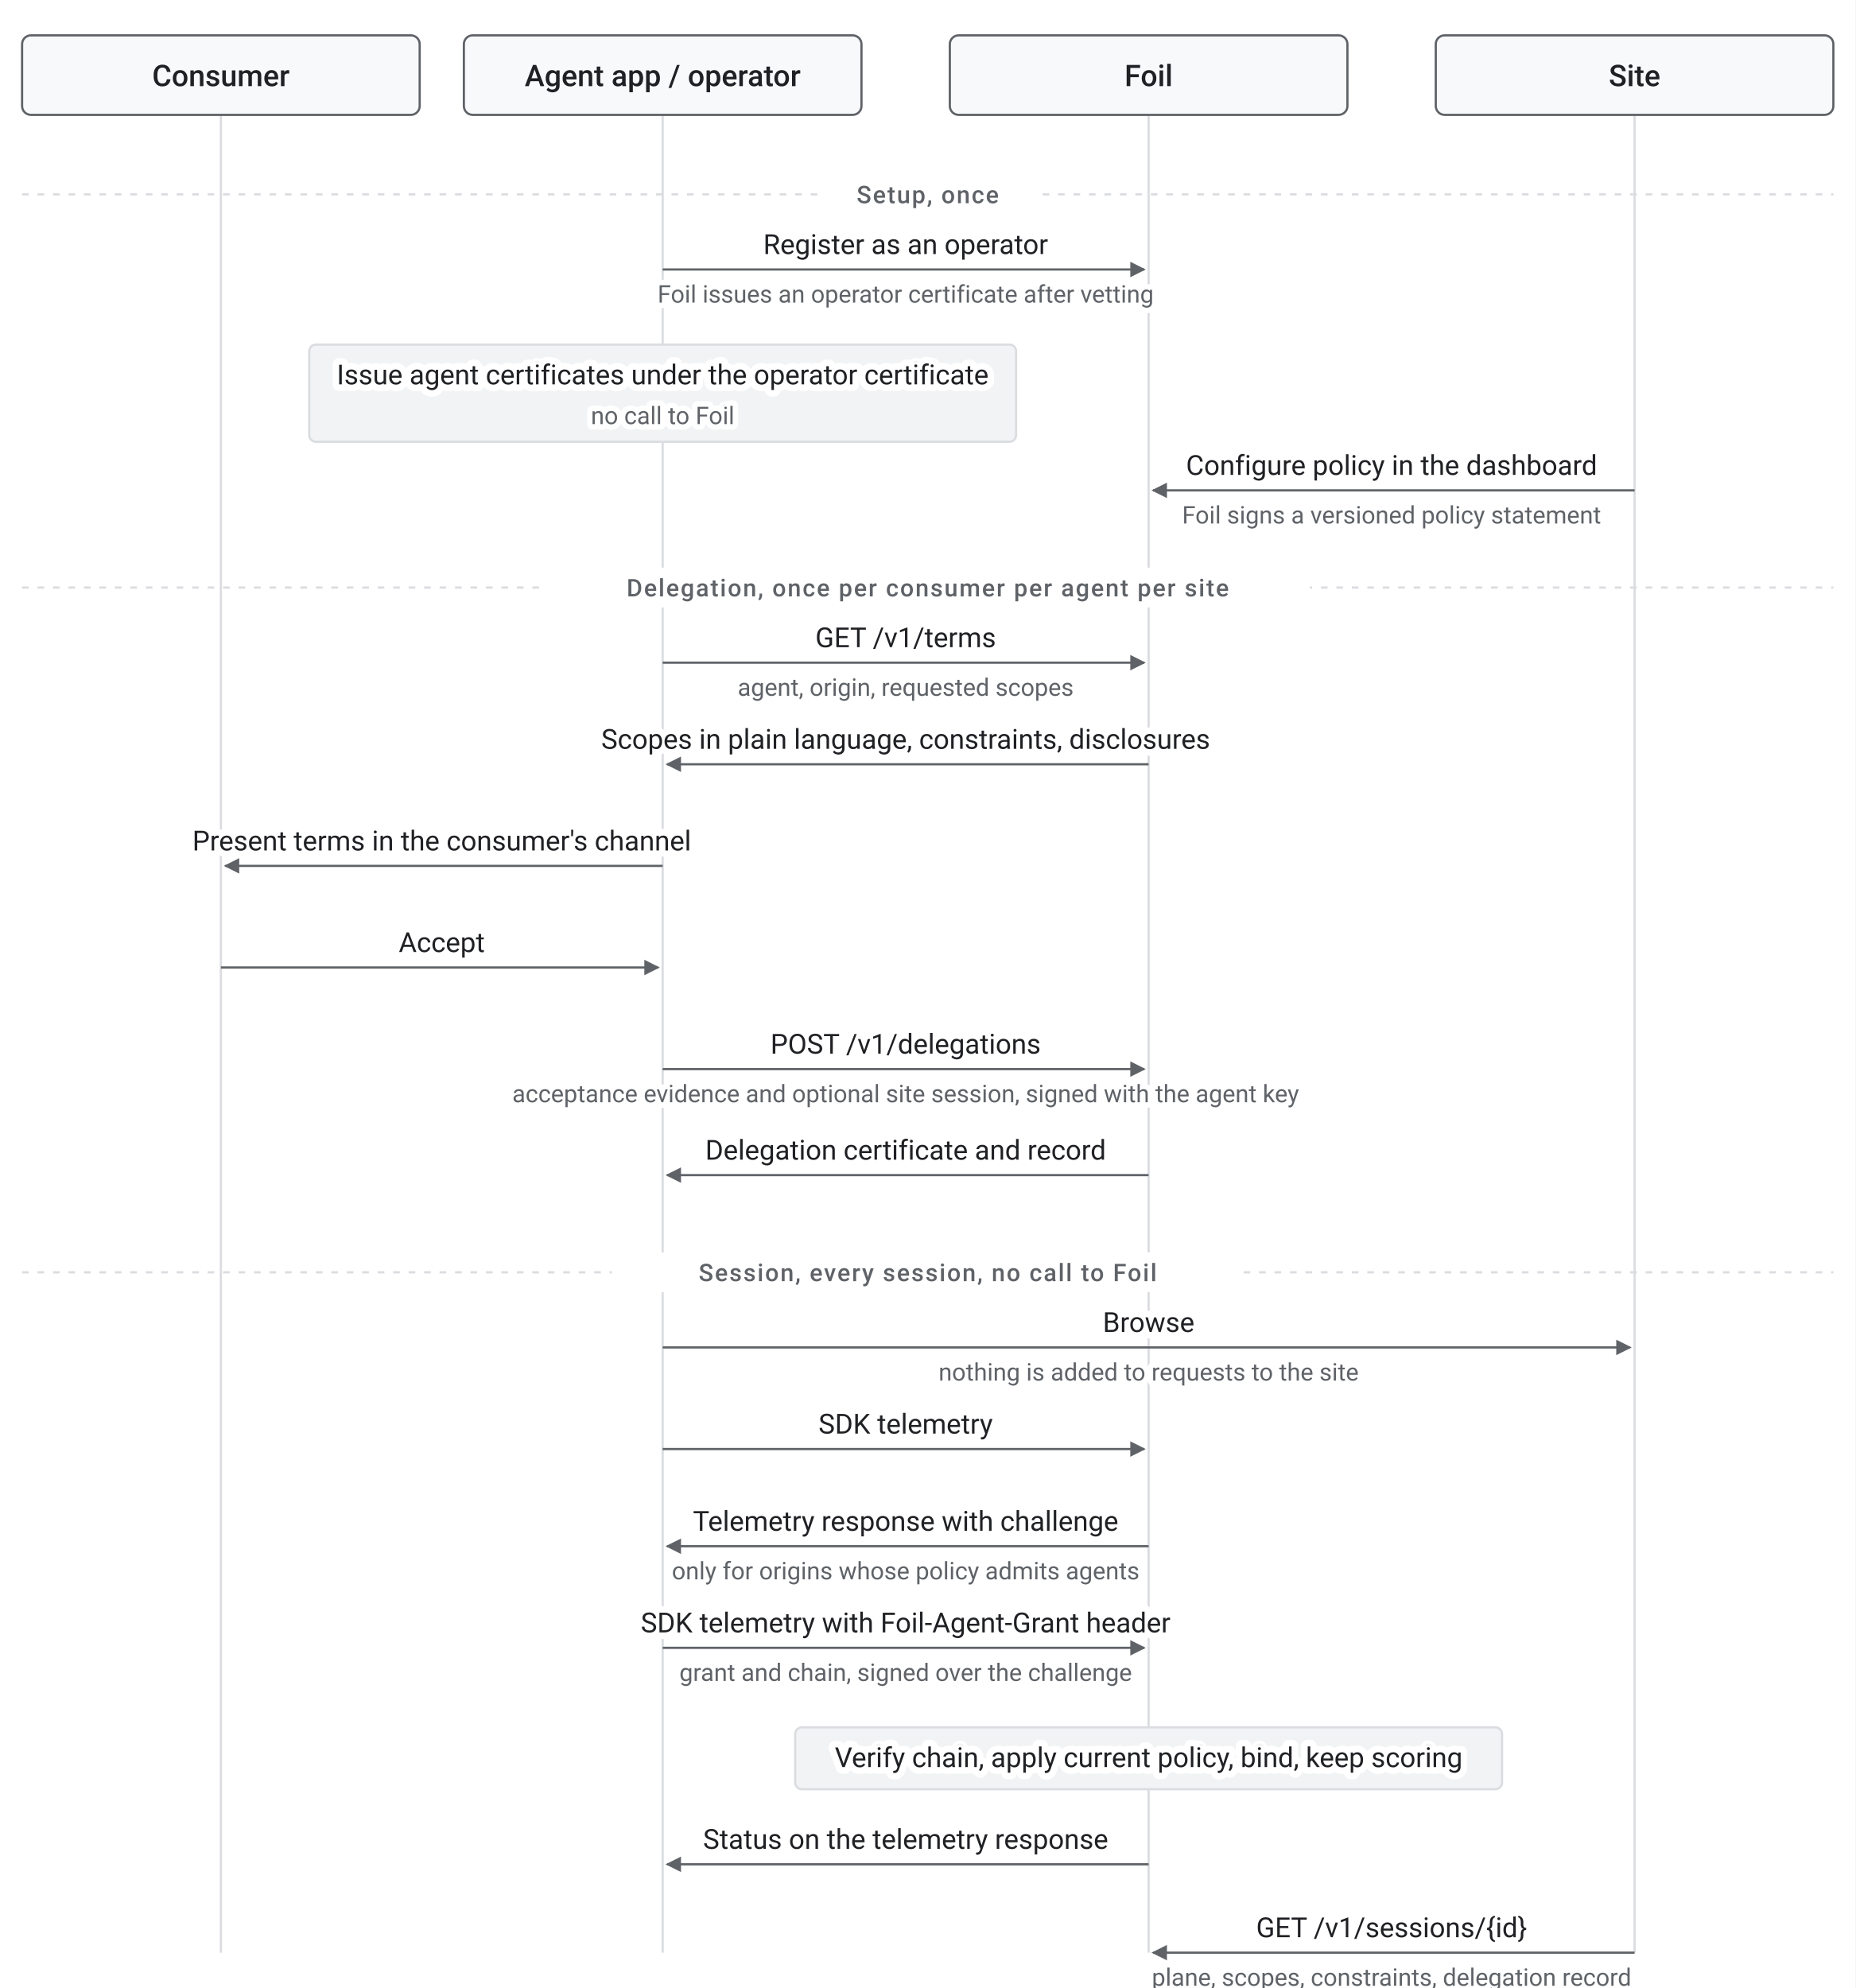
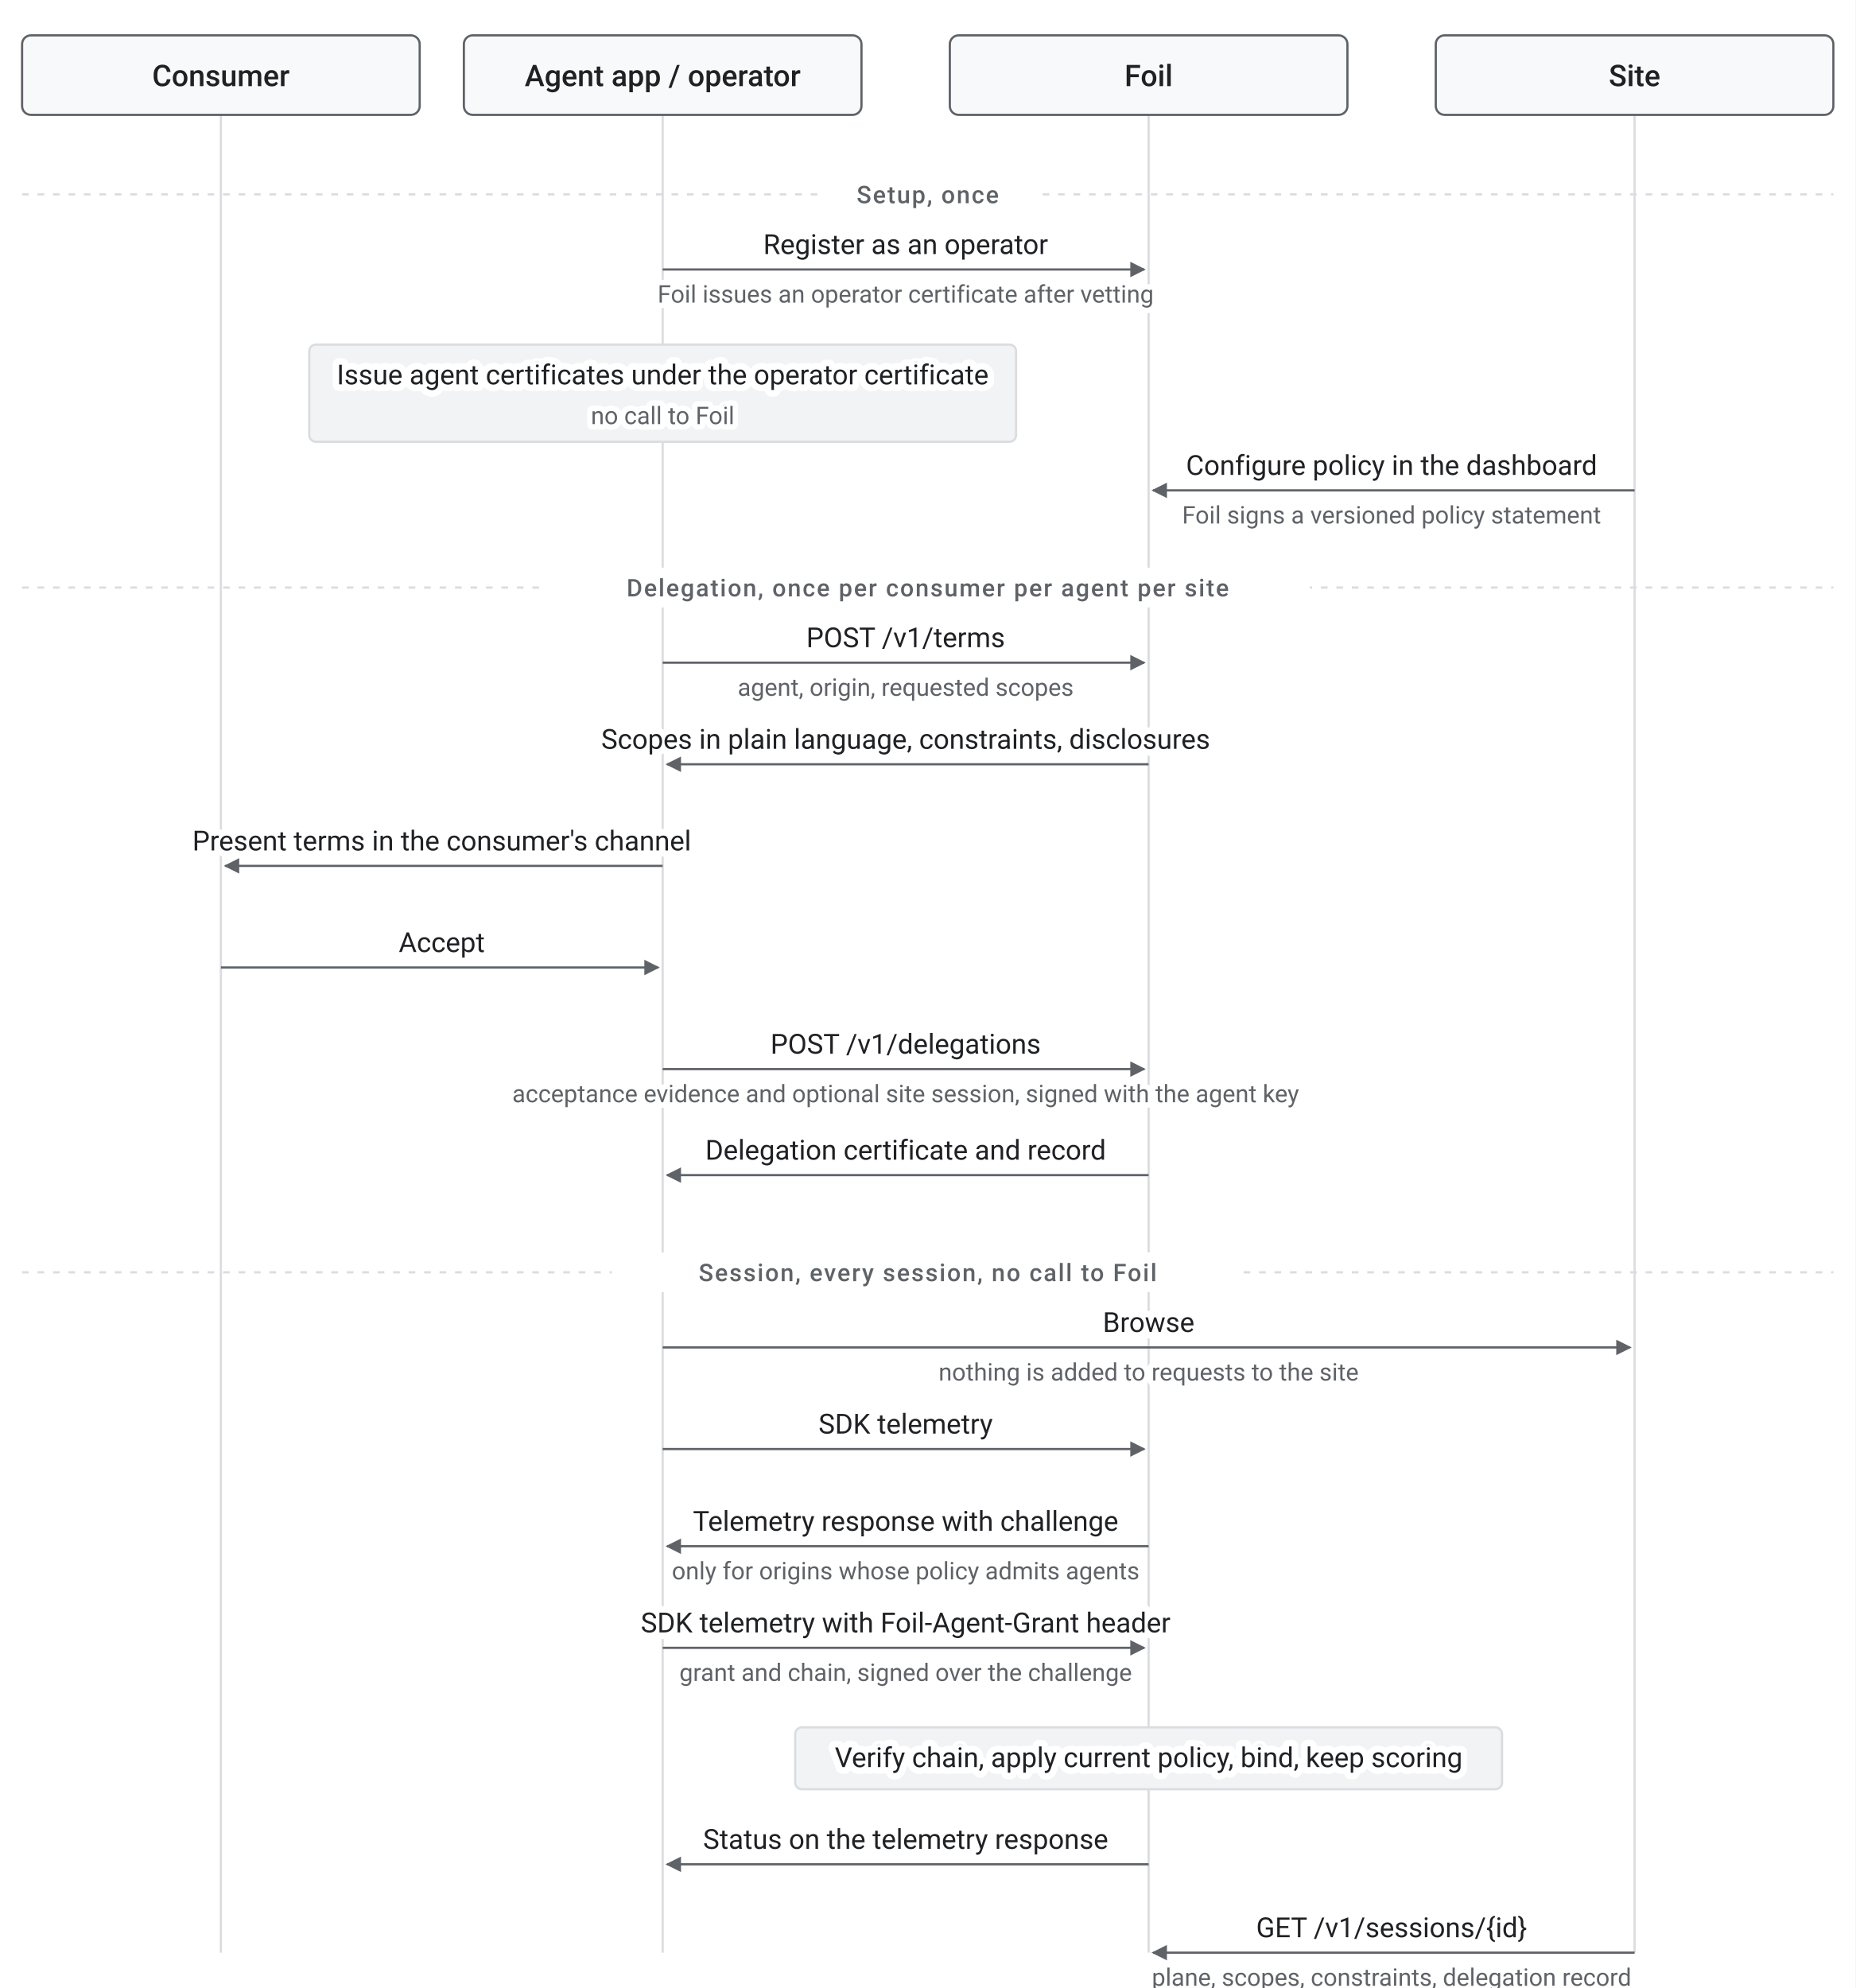
<svg xmlns="http://www.w3.org/2000/svg" viewBox="0 0 840 900" role="img" aria-label="Sequence of the protocol lifecycle">
  <style>
  svg { font-family: Roboto, Helvetica, Arial, sans-serif; }
  .lane { stroke: #DADCE0; stroke-width: 1; }
  .box { fill: #F8F9FA; stroke: #5F6368; stroke-width: 1; }
  .boxlbl { font-size: 13.5px; font-weight: 500; fill: #202124; }
  .msg { stroke: #5F6368; stroke-width: 1; }
  .mk { fill: #5F6368; }
  .lbl { font-size: 12.5px; fill: #202124; paint-order: stroke; stroke: #FFFFFF; stroke-width: 6px; stroke-linejoin: round; }
  .note { font-size: 11px; fill: #5F6368; paint-order: stroke; stroke: #FFFFFF; stroke-width: 5px; stroke-linejoin: round; }
  .phase { stroke: #DADCE0; stroke-dasharray: 3 4; }
  .phasebg { fill: #FFFFFF; }
  .phaselbl { font-size: 11px; letter-spacing: 0.06em; text-transform: uppercase; fill: #5F6368; font-weight: 500; }
  .selfbox { fill: #F1F3F4; stroke: #DADCE0; }
  .cbox { fill: #F8F9FA; stroke: #5F6368; }
  .cbox.root { fill: #E8F0FE; stroke: #1A73E8; }
  .ctitle { font-size: 13.5px; font-weight: 500; fill: #202124; }
  .cline { font-size: 11.5px; fill: #3C4043; }
  .clink { stroke: #5F6368; stroke-width: 1; }
</style>
  <rect width="100%" height="100%" fill="#FFFFFF" />
  <defs>
    <marker id="ah" viewBox="0 0 10 10" refX="9" refY="5" markerWidth="7" markerHeight="7" orient="auto">
      <path class="mk" d="M0,0 L10,5 L0,10 z" />
    </marker>
  </defs>
  <line class="lane" x1="100" y1="52" x2="100" y2="884" />
  <line class="lane" x1="300" y1="52" x2="300" y2="884" />
  <line class="lane" x1="520" y1="52" x2="520" y2="884" />
  <line class="lane" x1="740" y1="52" x2="740" y2="884" />
  <rect class="box" x="10" y="16" width="180" height="36" rx="4" />
  <text class="boxlbl" x="100" y="39" text-anchor="middle">Consumer</text>
  <rect class="box" x="210" y="16" width="180" height="36" rx="4" />
  <text class="boxlbl" x="300" y="39" text-anchor="middle">Agent app / operator</text>
  <rect class="box" x="430" y="16" width="180" height="36" rx="4" />
  <text class="boxlbl" x="520" y="39" text-anchor="middle">Foil</text>
  <rect class="box" x="650" y="16" width="180" height="36" rx="4" />
  <text class="boxlbl" x="740" y="39" text-anchor="middle">Site</text>
  <line class="phase" x1="10" y1="88" x2="830" y2="88" />
  <rect class="phasebg" x="373" y="79" width="95" height="18" />
  <text class="phaselbl" x="420.0" y="92" text-anchor="middle">Setup, once</text>
  <line class="msg" x1="300" y1="122" x2="518" y2="122" marker-end="url(#ah)" />
  <text class="lbl" x="410.0" y="115" text-anchor="middle">Register as an operator</text>
  <text class="note" x="410.0" y="137" text-anchor="middle">Foil issues an operator certificate after vetting</text>
  <rect class="selfbox" x="140.0" y="156" width="320" height="44" rx="3" />
  <text class="lbl" x="300" y="174" text-anchor="middle">Issue agent certificates under the operator certificate</text>
  <text class="note" x="300" y="192" text-anchor="middle">no call to Foil</text>
  <line class="msg" x1="740" y1="222" x2="522" y2="222" marker-end="url(#ah)" />
  <text class="lbl" x="630.0" y="215" text-anchor="middle">Configure policy in the dashboard</text>
  <text class="note" x="630.0" y="237" text-anchor="middle">Foil signs a versioned policy statement</text>
  <line class="phase" x1="10" y1="266" x2="830" y2="266" />
  <rect class="phasebg" x="247" y="257" width="346" height="18" />
  <text class="phaselbl" x="420.0" y="270" text-anchor="middle">Delegation, once per consumer per agent per site</text>
  <line class="msg" x1="300" y1="300" x2="518" y2="300" marker-end="url(#ah)" />
-   <text class="lbl" x="410.0" y="293" text-anchor="middle">GET /v1/terms</text>
+   <text class="lbl" x="410.0" y="293" text-anchor="middle">POST /v1/terms</text>
  <text class="note" x="410.0" y="315" text-anchor="middle">agent, origin, requested scopes</text>
  <line class="msg" x1="520" y1="346" x2="302" y2="346" marker-end="url(#ah)" />
  <text class="lbl" x="410.0" y="339" text-anchor="middle">Scopes in plain language, constraints, disclosures</text>
  <line class="msg" x1="300" y1="392" x2="102" y2="392" marker-end="url(#ah)" />
  <text class="lbl" x="200.0" y="385" text-anchor="middle">Present terms in the consumer's channel</text>
  <line class="msg" x1="100" y1="438" x2="298" y2="438" marker-end="url(#ah)" />
  <text class="lbl" x="200.0" y="431" text-anchor="middle">Accept</text>
  <line class="msg" x1="300" y1="484" x2="518" y2="484" marker-end="url(#ah)" />
  <text class="lbl" x="410.0" y="477" text-anchor="middle">POST /v1/delegations</text>
  <text class="note" x="410.0" y="499" text-anchor="middle">acceptance evidence and optional site session, signed with the agent key</text>
  <line class="msg" x1="520" y1="532" x2="302" y2="532" marker-end="url(#ah)" />
  <text class="lbl" x="410.0" y="525" text-anchor="middle">Delegation certificate and record</text>
  <line class="phase" x1="10" y1="576" x2="830" y2="576" />
  <rect class="phasebg" x="277" y="567" width="285" height="18" />
  <text class="phaselbl" x="420.0" y="580" text-anchor="middle">Session, every session, no call to Foil</text>
  <line class="msg" x1="300" y1="610" x2="738" y2="610" marker-end="url(#ah)" />
  <text class="lbl" x="520.0" y="603" text-anchor="middle">Browse</text>
  <text class="note" x="520.0" y="625" text-anchor="middle">nothing is added to requests to the site</text>
  <line class="msg" x1="300" y1="656" x2="518" y2="656" marker-end="url(#ah)" />
  <text class="lbl" x="410.0" y="649" text-anchor="middle">SDK telemetry</text>
  <line class="msg" x1="520" y1="700" x2="302" y2="700" marker-end="url(#ah)" />
  <text class="lbl" x="410.0" y="693" text-anchor="middle">Telemetry response with challenge</text>
  <text class="note" x="410.0" y="715" text-anchor="middle">only for origins whose policy admits agents</text>
  <line class="msg" x1="300" y1="746" x2="518" y2="746" marker-end="url(#ah)" />
  <text class="lbl" x="410.0" y="739" text-anchor="middle">SDK telemetry with Foil-Agent-Grant header</text>
  <text class="note" x="410.0" y="761" text-anchor="middle">grant and chain, signed over the challenge</text>
  <rect class="selfbox" x="360.0" y="782" width="320" height="28" rx="3" />
  <text class="lbl" x="520" y="800" text-anchor="middle">Verify chain, apply current policy, bind, keep scoring</text>
  <line class="msg" x1="520" y1="844" x2="302" y2="844" marker-end="url(#ah)" />
  <text class="lbl" x="410.0" y="837" text-anchor="middle">Status on the telemetry response</text>
  <line class="msg" x1="740" y1="884" x2="522" y2="884" marker-end="url(#ah)" />
  <text class="lbl" x="630.0" y="877" text-anchor="middle">GET /v1/sessions/{id}</text>
  <text class="note" x="630.0" y="899" text-anchor="middle">plane, scopes, constraints, delegation record</text>
</svg>
